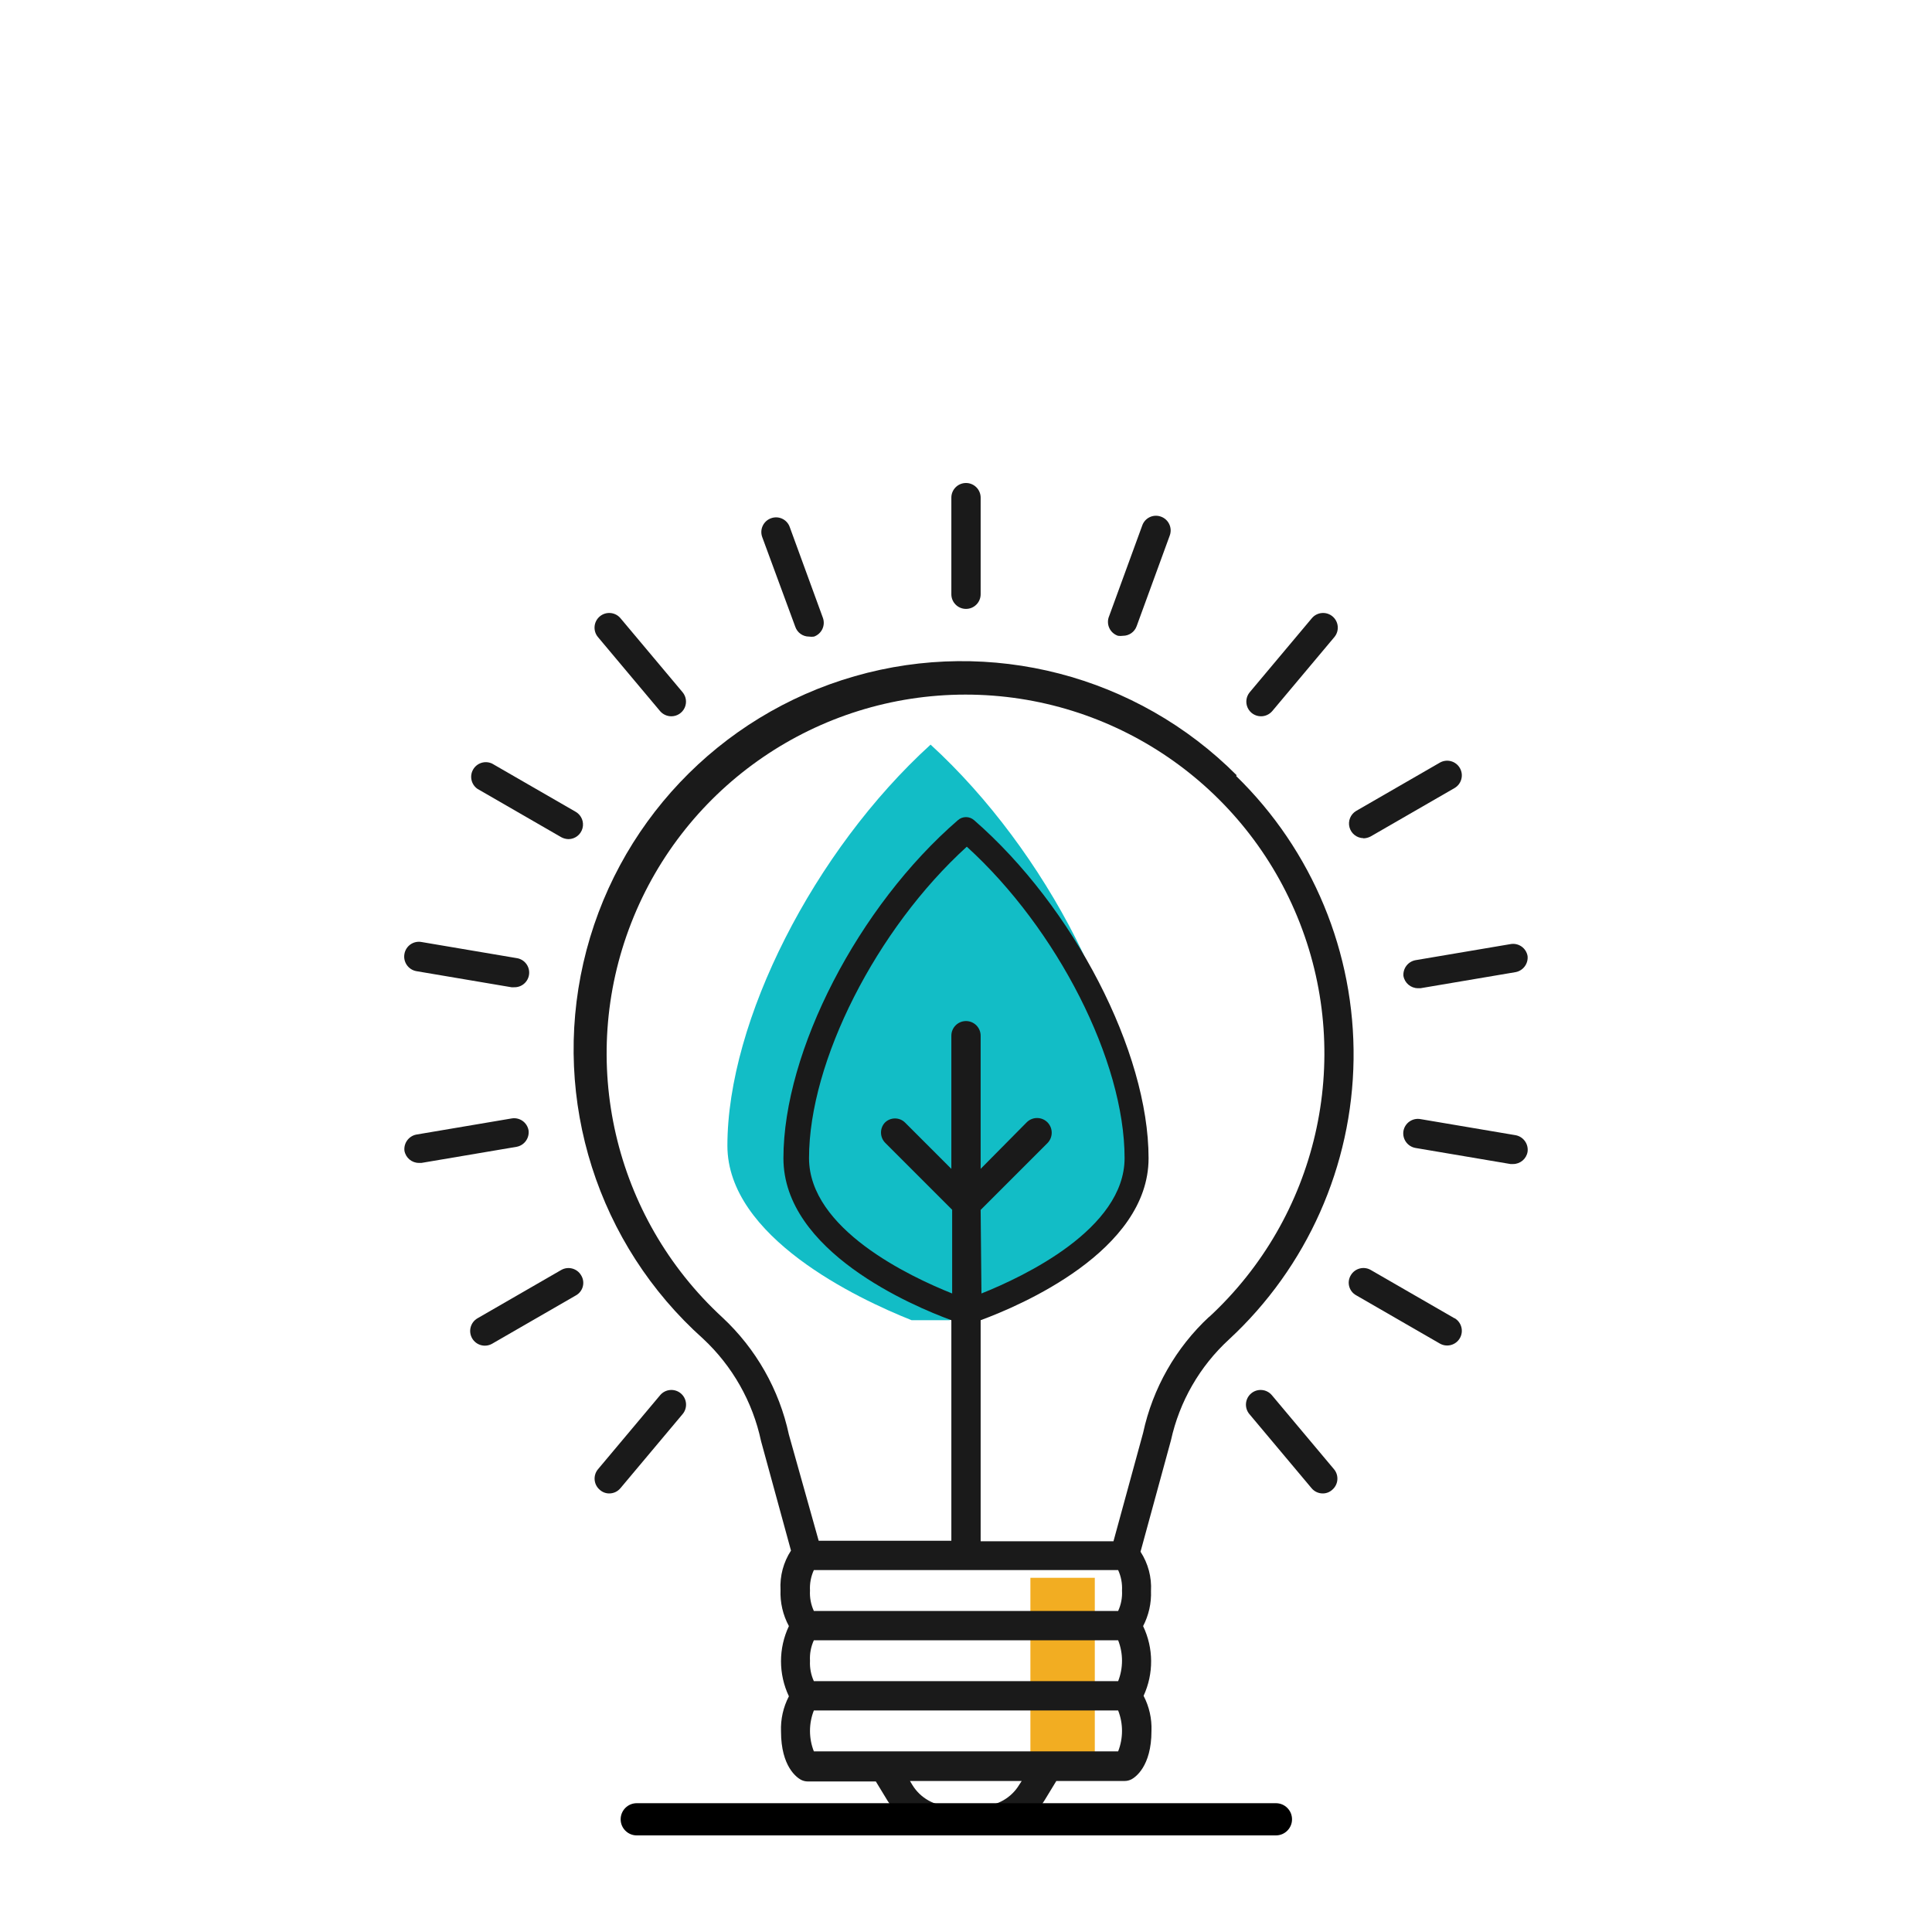
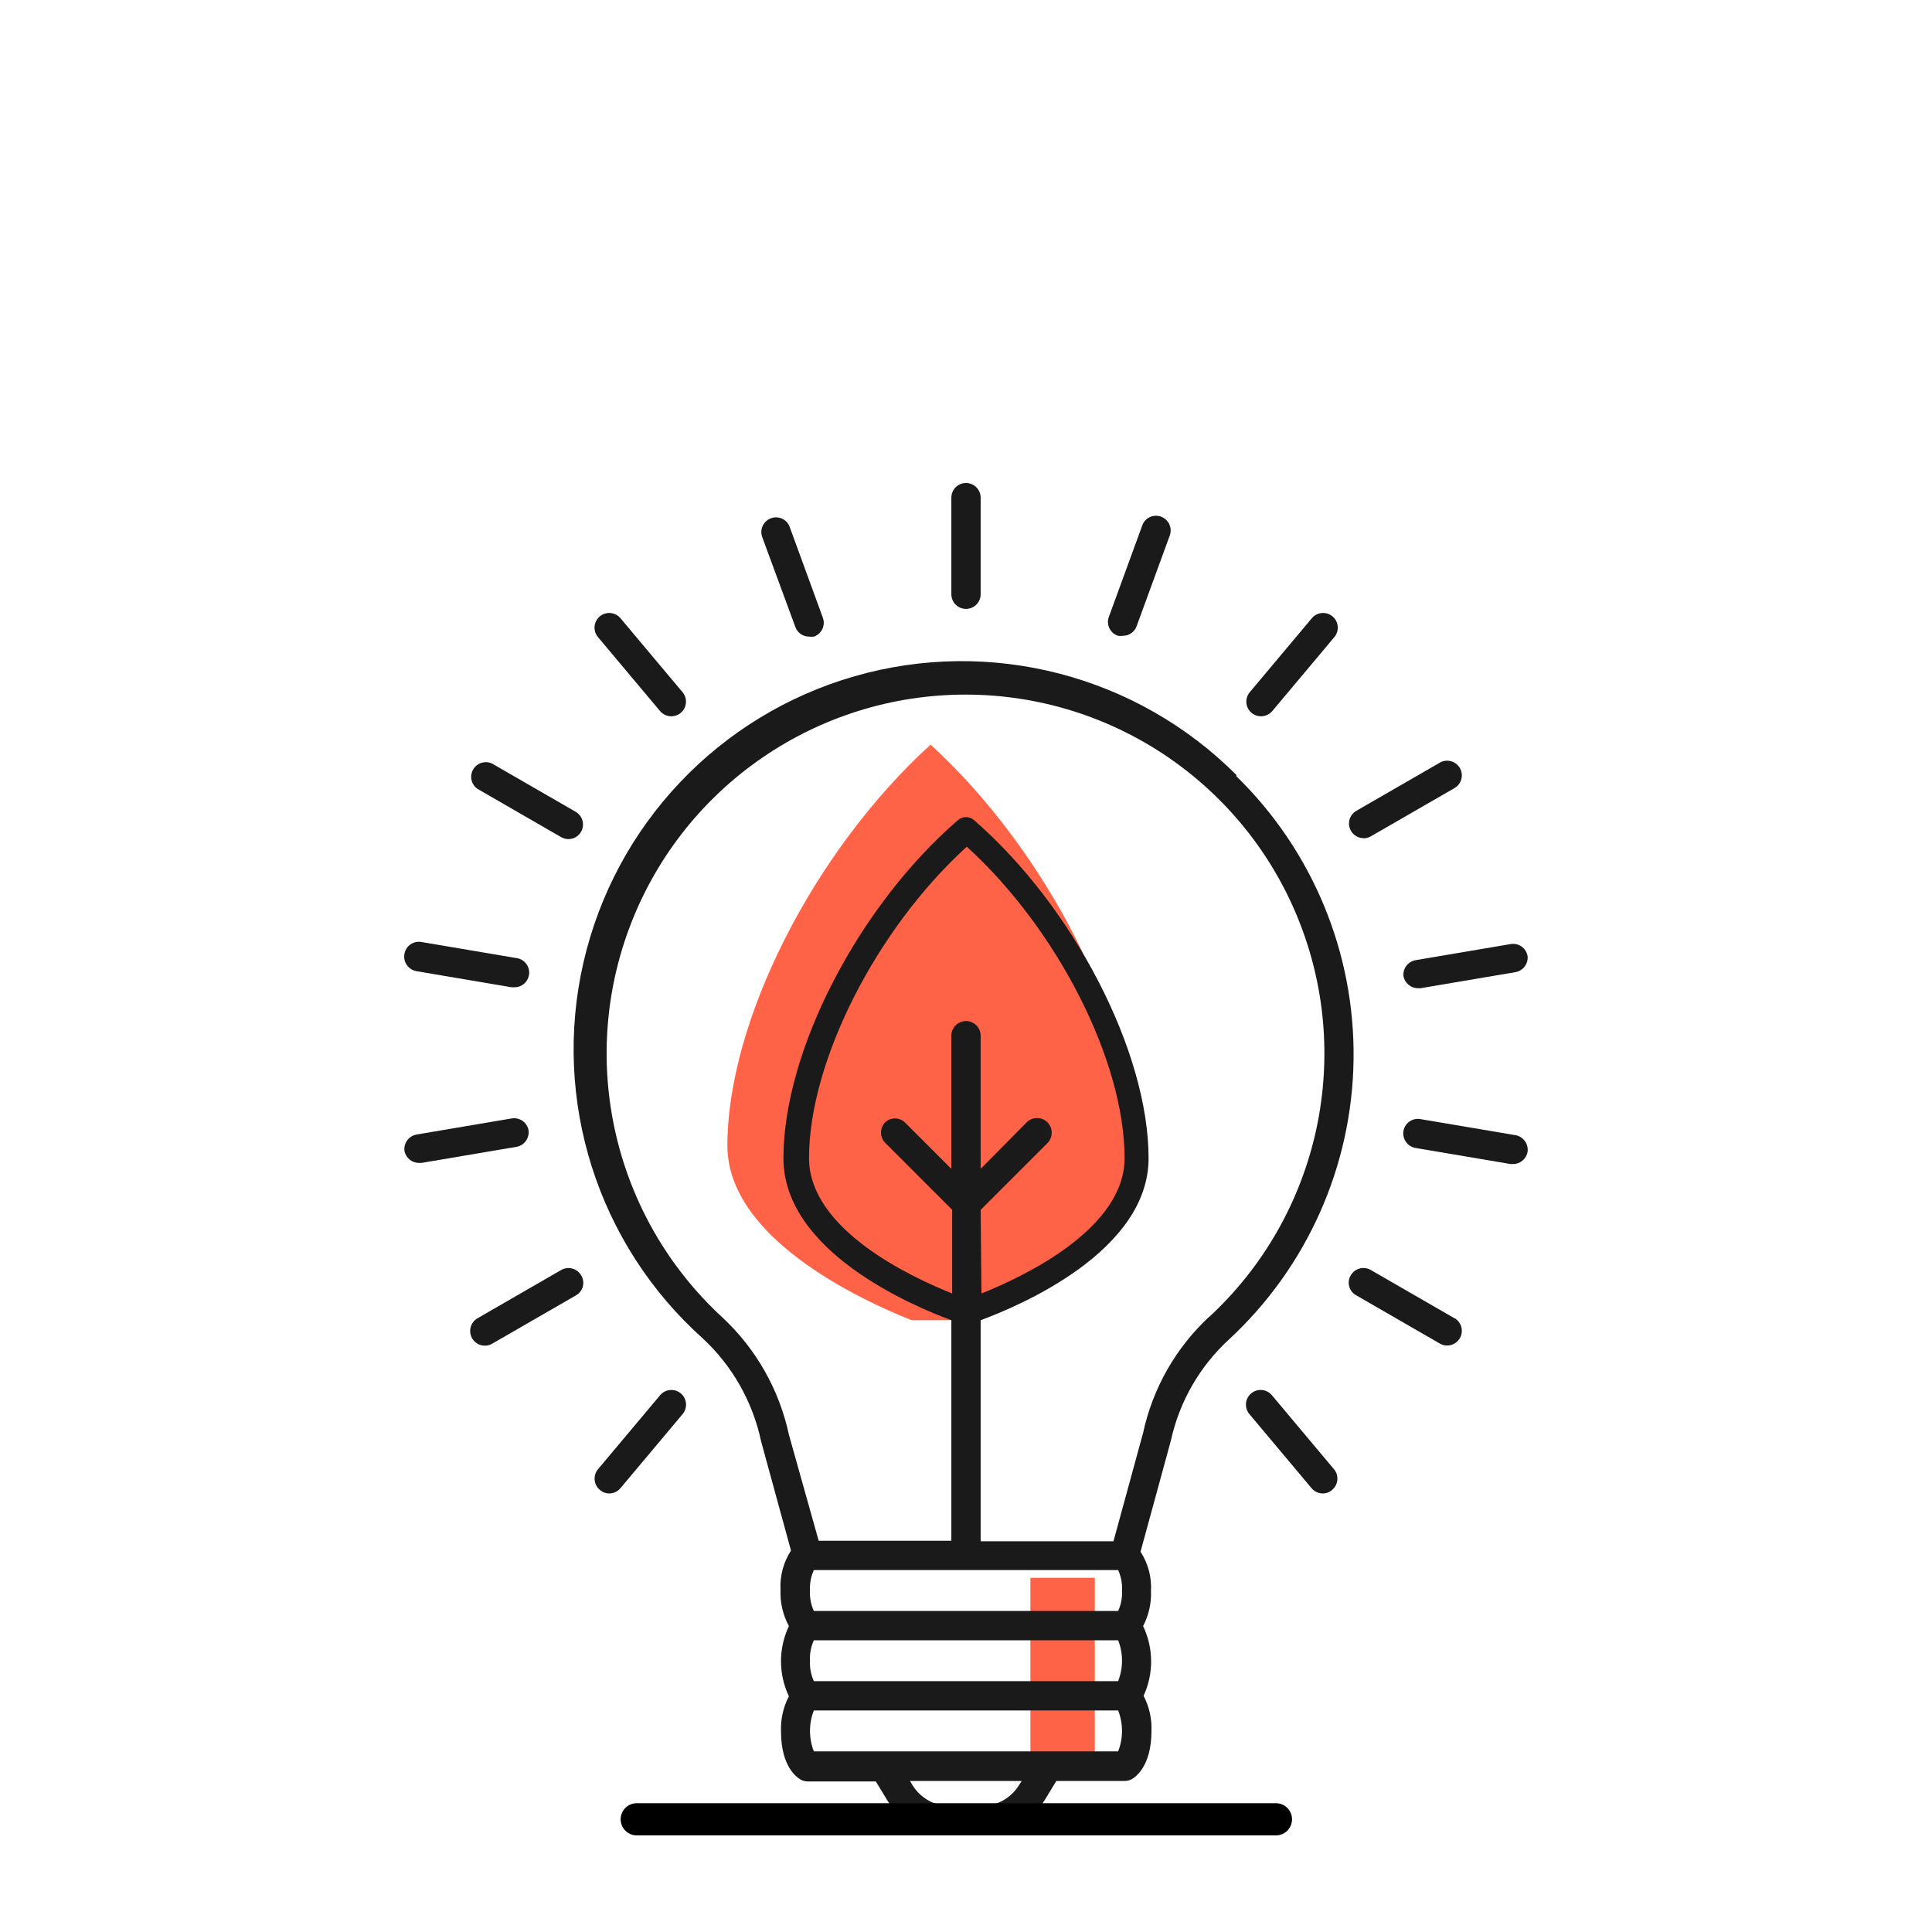
<svg xmlns="http://www.w3.org/2000/svg" viewBox="0 0 120 120">
-   <rect x="64" y="98" width="4" height="12" style="fill:#f2ad22" />
-   <path d="M56.62,82c-3.39-1.35-11.44-5.17-11.44-10.84,0-7.76,5.38-18.32,12.62-24.91C65,52.84,70.41,63.4,70.41,71.16c0,5.67-8,9.49-11.44,10.84Z" style="fill:#12bdc6" />
+   <rect x="64" y="98" width="4" height="12" style="fill:tomato" />
+   <path d="M56.62,82c-3.39-1.35-11.44-5.17-11.44-10.84,0-7.76,5.38-18.32,12.62-24.91C65,52.84,70.41,63.4,70.41,71.16c0,5.67-8,9.49-11.44,10.84Z" style="fill:tomato" />
  <path d="M76.81,48.15a24.11,24.11,0,1,0-33.14,35,12.15,12.15,0,0,1,3.6,6.36v0l1.86,6.8a4.06,4.06,0,0,0-.65,2.44A4.35,4.35,0,0,0,49,101a5.09,5.09,0,0,0,0,4.36,4.35,4.35,0,0,0-.49,2.18c0,2.21,1,2.87,1.23,3a.92.92,0,0,0,.43.11H54.4l.73,1.2A4.59,4.59,0,0,0,59,114h2a4.59,4.59,0,0,0,3.88-2.18l.73-1.2h4.25a.92.92,0,0,0,.43-.11c.2-.11,1.23-.77,1.23-3a4.35,4.35,0,0,0-.49-2.18A5.09,5.09,0,0,0,71,101a4.35,4.35,0,0,0,.49-2.18,4.06,4.06,0,0,0-.65-2.44l1.89-6.92v0a12,12,0,0,1,3.6-6.26,24.13,24.13,0,0,0,.45-35Zm-15.9,27L65.06,71a.92.92,0,0,0,0-1.29.91.91,0,0,0-1.29,0L60.91,72.6V64.33a.91.91,0,0,0-1.82,0V72.6l-2.86-2.86a.89.89,0,0,0-1.28,0A.91.91,0,0,0,55,71l4.14,4.14v5.2c-2.63-1.05-8.89-4-8.89-8.41,0-6,4.18-14.23,9.8-19.34,5.62,5.11,9.8,13.31,9.8,19.34,0,4.4-6.26,7.36-8.89,8.41Zm8.54,22.37a2.7,2.7,0,0,1,.24,1.27,2.67,2.67,0,0,1-.24,1.27H50.55a2.67,2.67,0,0,1-.24-1.27,2.7,2.7,0,0,1,.24-1.27Zm-19.14,5.63a2.7,2.7,0,0,1,.24-1.27h18.9a3.48,3.48,0,0,1,0,2.54H50.55A2.7,2.7,0,0,1,50.31,103.17Zm13,7.7A2.74,2.74,0,0,1,61,112.18H59a2.74,2.74,0,0,1-2.33-1.31l-.15-.25h6.94Zm6.13-2.07H50.55a3.48,3.48,0,0,1,0-2.54h18.9a3.48,3.48,0,0,1,0,2.54Zm5.67-27A13.82,13.82,0,0,0,71,89l-1.84,6.73H60.91V82c2.42-.89,10.43-4.28,10.43-10.06,0-6.61-4.66-15.62-10.84-21a.76.76,0,0,0-1,0c-6.18,5.34-10.84,14.35-10.84,21,0,5.78,8,9.17,10.43,10.06v13.7H50.85L49,89.11a13.94,13.94,0,0,0-4.14-7.29,22.29,22.29,0,1,1,30.22,0Z" style="fill:#1a1a1a" />
  <path d="M60,37.82a.91.91,0,0,0,.91-.91v-6a.91.91,0,1,0-1.82,0v6A.91.91,0,0,0,60,37.82Z" style="fill:#1a1a1a" />
  <path d="M49.4,38.94a.9.9,0,0,0,.85.6,1.06,1.06,0,0,0,.31,0,.91.91,0,0,0,.55-1.17l-2.06-5.64a.9.9,0,0,0-1.16-.54.91.91,0,0,0-.55,1.16Z" style="fill:#1a1a1a" />
  <path d="M41,44.17a.92.92,0,0,0,.7.32.91.91,0,0,0,.7-1.49l-3.86-4.6a.91.91,0,0,0-1.4,1.17Z" style="fill:#1a1a1a" />
  <path d="M29.66,49l5.2,3a1,1,0,0,0,.46.12.91.91,0,0,0,.45-1.69l-5.2-3A.91.91,0,0,0,29.66,49Z" style="fill:#1a1a1a" />
  <path d="M25.86,60.32l5.91,1,.16,0a.91.91,0,0,0,.16-1.81l-5.91-1a.91.91,0,0,0-1.06.74A.92.92,0,0,0,25.86,60.32Z" style="fill:#1a1a1a" />
  <path d="M32.83,70.21a.91.91,0,0,0-1.06-.74l-5.91,1a.92.92,0,0,0-.74,1,.91.91,0,0,0,.9.76l.16,0,5.91-1A.92.92,0,0,0,32.83,70.21Z" style="fill:#1a1a1a" />
  <path d="M34.86,78.88l-5.2,3a.91.91,0,0,0,.91,1.58l5.2-3a.89.89,0,0,0,.33-1.24A.91.91,0,0,0,34.86,78.88Z" style="fill:#1a1a1a" />
  <path d="M41,86.66l-3.86,4.6a.91.91,0,0,0,.12,1.28.86.86,0,0,0,.58.22.9.9,0,0,0,.7-.33l3.86-4.6A.91.91,0,0,0,41,86.66Z" style="fill:#1a1a1a" />
  <path d="M69.44,39.49a1.06,1.06,0,0,0,.31,0,.9.9,0,0,0,.85-.6l2.06-5.64a.91.91,0,0,0-.55-1.16.9.9,0,0,0-1.16.54l-2.06,5.64A.91.91,0,0,0,69.44,39.49Z" style="fill:#1a1a1a" />
  <path d="M78.32,44.49a.92.92,0,0,0,.7-.32l3.86-4.6a.91.91,0,0,0-1.4-1.17L77.62,43a.91.91,0,0,0,.7,1.49Z" style="fill:#1a1a1a" />
  <path d="M84.68,52.07a1,1,0,0,0,.46-.12l5.2-3a.91.91,0,0,0-.91-1.58l-5.2,3a.91.91,0,0,0,.45,1.69Z" style="fill:#1a1a1a" />
  <path d="M87.17,60.62a.92.92,0,0,0,.9.76l.16,0,5.91-1a.92.92,0,0,0,.74-1,.91.91,0,0,0-1.06-.74l-5.91,1A.92.92,0,0,0,87.17,60.62Z" style="fill:#1a1a1a" />
  <path d="M94.14,70.51l-5.91-1a.91.91,0,0,0-1.06.74.92.92,0,0,0,.74,1.05l5.91,1,.16,0a.91.91,0,0,0,.9-.76A.92.92,0,0,0,94.14,70.51Z" style="fill:#1a1a1a" />
  <path d="M90.34,81.88l-5.2-3a.91.91,0,0,0-1.24.33.89.89,0,0,0,.33,1.24l5.2,3a.91.91,0,0,0,.91-1.58Z" style="fill:#1a1a1a" />
  <path d="M79,86.66a.91.91,0,0,0-1.4,1.17l3.86,4.6a.9.9,0,0,0,.7.33.86.86,0,0,0,.58-.22.91.91,0,0,0,.12-1.28Z" style="fill:#1a1a1a" />
  <path d="M79.25,114H39.55a1,1,0,0,1,0-2h39.7a1,1,0,0,1,0,2Z" />
</svg>
